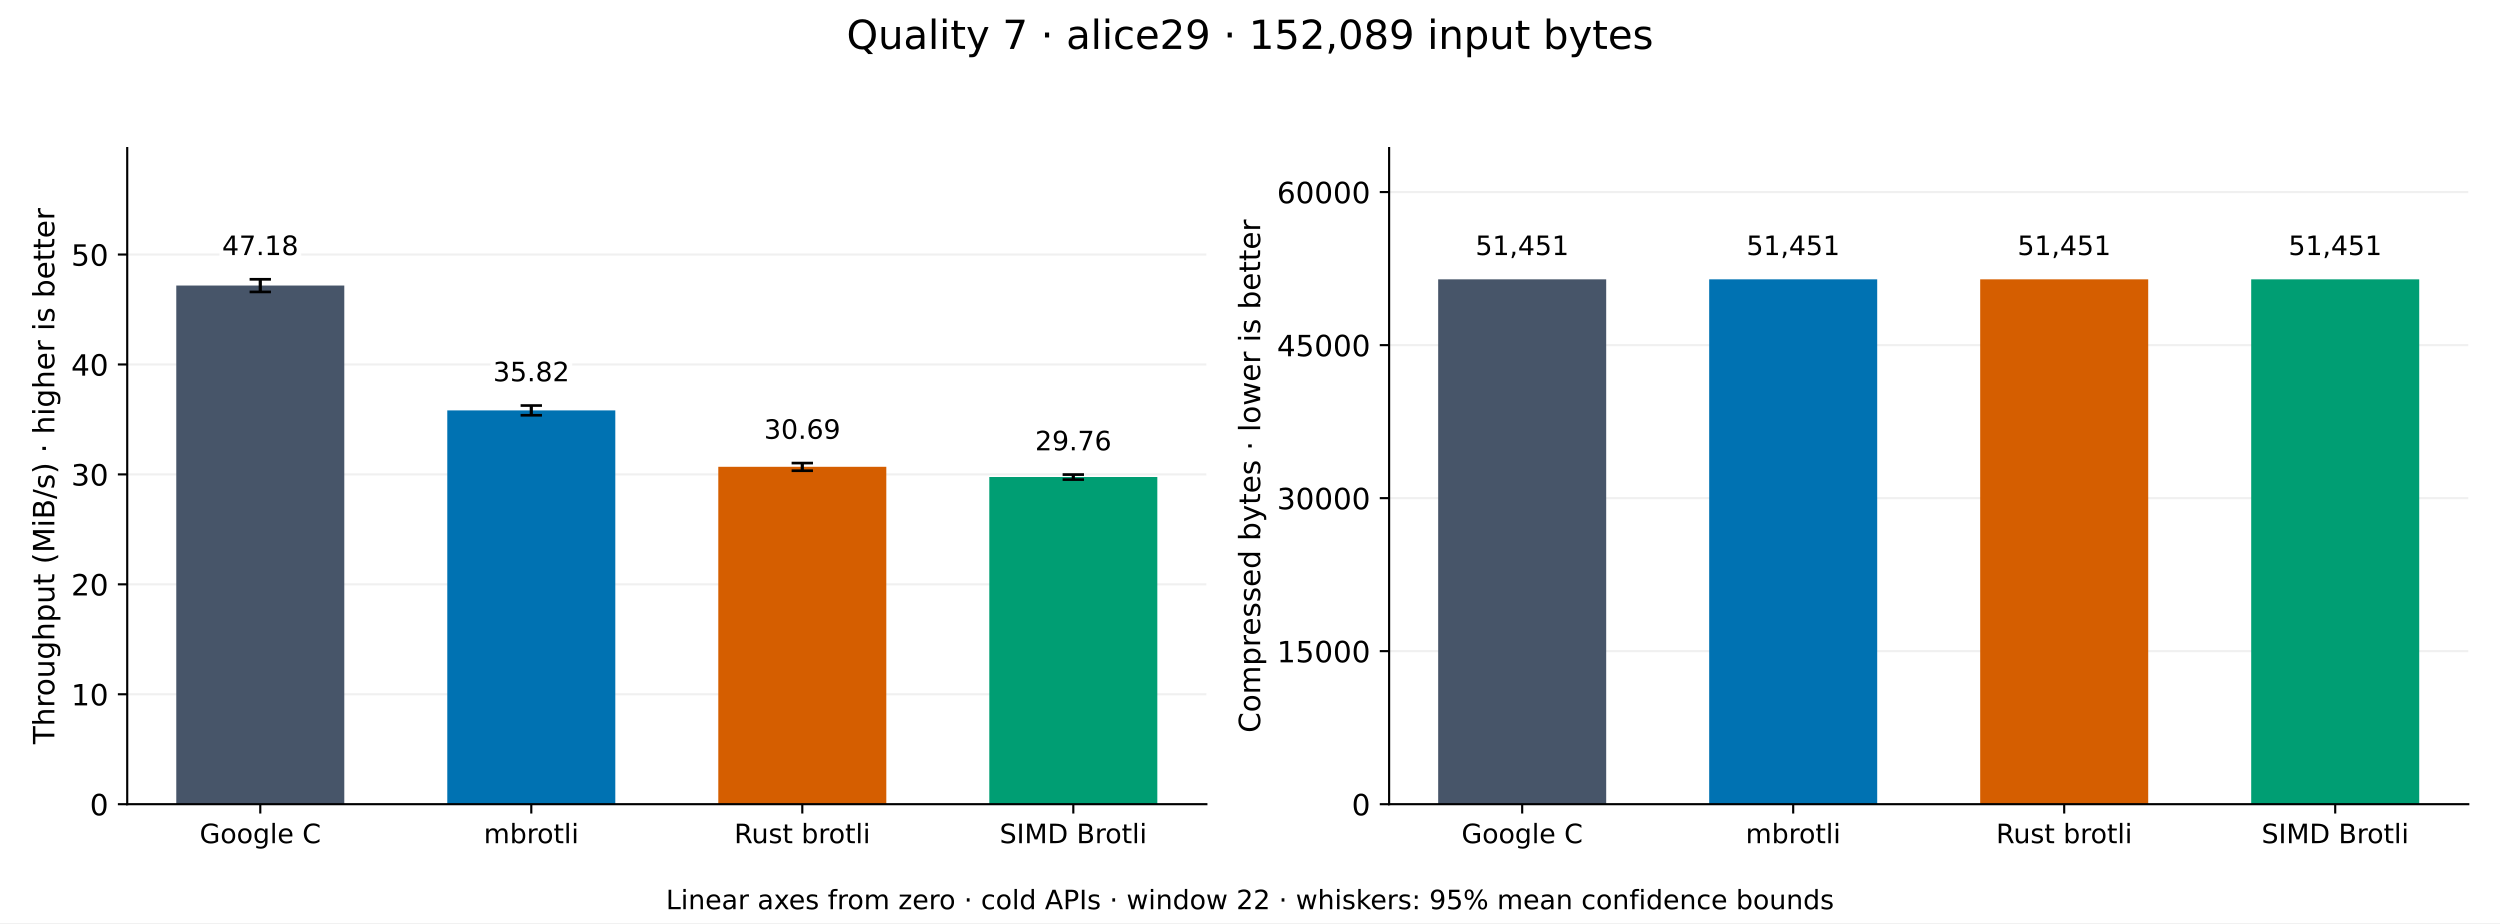
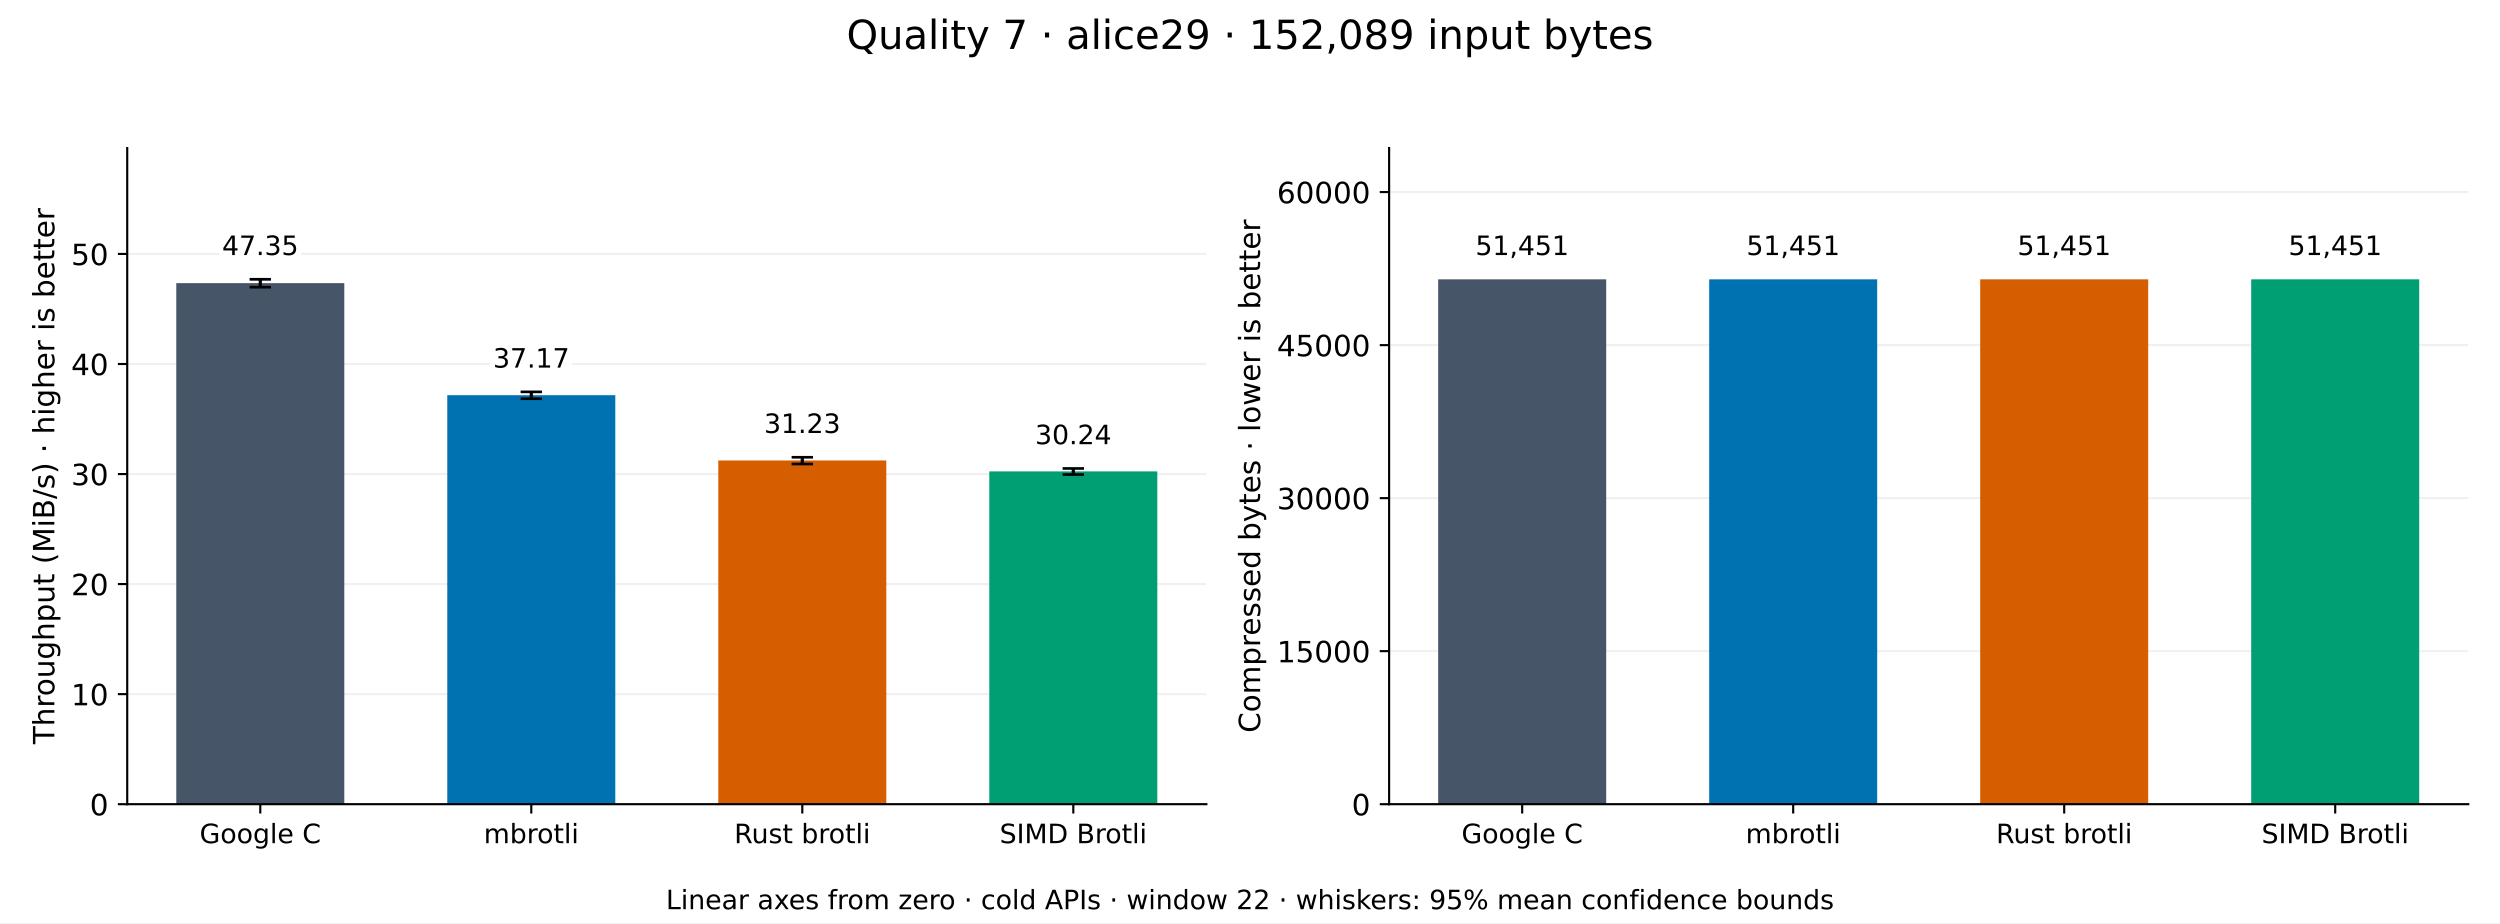
<svg xmlns="http://www.w3.org/2000/svg" xmlns:xlink="http://www.w3.org/1999/xlink" width="936pt" height="345.6pt" viewBox="0 0 936 345.6" version="1.1">
  <defs>
    <style type="text/css">*{stroke-linejoin: round; stroke-linecap: butt}</style>
  </defs>
  <g id="figure_1">
    <g id="patch_1">
      <path d="M 0 345.6 L 936 345.6 L 936 0 L 0 0 z " style="fill: #ffffff" />
    </g>
    <g id="axes_1">
      <g id="patch_2">
        <path d="M 47.63 301.088 L 451.665 301.088 L 451.665 55.44 L 47.63 55.44 z " style="fill: #ffffff" />
      </g>
      <g id="matplotlib.axis_1">
        <g id="xtick_1">
          <g id="line2d_1">
            <defs>
              <path id="m3d63aaa0ea" d="M 0 0 L 0 3.5 " style="stroke: #000000; stroke-width: 0.8" />
            </defs>
            <g>
              <use xlink:href="#m3d63aaa0ea" x="97.449" y="301.088" style="stroke: #000000; stroke-width: 0.8" />
            </g>
          </g>
          <g id="text_1">
            <text style="font-size: 10px; font-family: 'DejaVu Sans', 'Bitstream Vera Sans', 'Computer Modern Sans Serif', 'Lucida Grande', 'Verdana', 'Geneva', 'Lucid', 'Arial', 'Helvetica', 'Avant Garde', sans-serif; text-anchor: middle" x="97.449" y="315.686" transform="rotate(-0 97.44948 315.6864)">Google C</text>
          </g>
        </g>
        <g id="xtick_2">
          <g id="line2d_2">
            <g>
              <use xlink:href="#m3d63aaa0ea" x="198.915" y="301.088" style="stroke: #000000; stroke-width: 0.8" />
            </g>
          </g>
          <g id="text_2">
            <text style="font-size: 10px; font-family: 'DejaVu Sans', 'Bitstream Vera Sans', 'Computer Modern Sans Serif', 'Lucida Grande', 'Verdana', 'Geneva', 'Lucid', 'Arial', 'Helvetica', 'Avant Garde', sans-serif; text-anchor: middle" x="198.915" y="315.686" transform="rotate(-0 198.9148 315.6864)">mbrotli</text>
          </g>
        </g>
        <g id="xtick_3">
          <g id="line2d_3">
            <g>
              <use xlink:href="#m3d63aaa0ea" x="300.38" y="301.088" style="stroke: #000000; stroke-width: 0.8" />
            </g>
          </g>
          <g id="text_3">
            <text style="font-size: 10px; font-family: 'DejaVu Sans', 'Bitstream Vera Sans', 'Computer Modern Sans Serif', 'Lucida Grande', 'Verdana', 'Geneva', 'Lucid', 'Arial', 'Helvetica', 'Avant Garde', sans-serif; text-anchor: middle" x="300.38" y="315.686" transform="rotate(-0 300.3802 315.6864)">Rust brotli</text>
          </g>
        </g>
        <g id="xtick_4">
          <g id="line2d_4">
            <g>
              <use xlink:href="#m3d63aaa0ea" x="401.846" y="301.088" style="stroke: #000000; stroke-width: 0.8" />
            </g>
          </g>
          <g id="text_4">
            <text style="font-size: 10px; font-family: 'DejaVu Sans', 'Bitstream Vera Sans', 'Computer Modern Sans Serif', 'Lucida Grande', 'Verdana', 'Geneva', 'Lucid', 'Arial', 'Helvetica', 'Avant Garde', sans-serif; text-anchor: middle" x="401.846" y="315.686" transform="rotate(-0 401.8455 315.6864)">SIMD Brotli</text>
          </g>
        </g>
      </g>
      <g id="matplotlib.axis_2">
        <g id="ytick_1">
          <g id="line2d_5">
            <path d="M 47.63 301.088 L 451.665 301.088 " clip-path="url(#pebe1f61dfc)" style="fill: none; stroke: #b0b0b0; stroke-opacity: 0.18; stroke-width: 0.8; stroke-linecap: square" />
          </g>
          <g id="line2d_6">
            <defs>
              <path id="mb6c034703b" d="M 0 0 L -3.5 0 " style="stroke: #000000; stroke-width: 0.8" />
            </defs>
            <g>
              <use xlink:href="#mb6c034703b" x="47.63" y="301.088" style="stroke: #000000; stroke-width: 0.8" />
            </g>
          </g>
          <g id="text_5">
            <text style="font-size: 11px; font-family: 'DejaVu Sans', 'Bitstream Vera Sans', 'Computer Modern Sans Serif', 'Lucida Grande', 'Verdana', 'Geneva', 'Lucid', 'Arial', 'Helvetica', 'Avant Garde', sans-serif; text-anchor: end" x="40.63" y="305.267" transform="rotate(-0 40.63 305.2671)">0</text>
          </g>
        </g>
        <g id="ytick_2">
          <g id="line2d_7">
-             <path d="M 47.63 259.931 L 451.665 259.931 " clip-path="url(#pebe1f61dfc)" style="fill: none; stroke: #b0b0b0; stroke-opacity: 0.18; stroke-width: 0.8; stroke-linecap: square" />
+             <path d="M 47.63 259.886 L 451.665 259.886 " clip-path="url(#pebe1f61dfc)" style="fill: none; stroke: #b0b0b0; stroke-opacity: 0.18; stroke-width: 0.8; stroke-linecap: square" />
          </g>
          <g id="line2d_8">
            <g>
-               <use xlink:href="#mb6c034703b" x="47.63" y="259.931" style="stroke: #000000; stroke-width: 0.8" />
+               <use xlink:href="#mb6c034703b" x="47.63" y="259.886" style="stroke: #000000; stroke-width: 0.8" />
            </g>
          </g>
          <g id="text_6">
-             <text style="font-size: 11px; font-family: 'DejaVu Sans', 'Bitstream Vera Sans', 'Computer Modern Sans Serif', 'Lucida Grande', 'Verdana', 'Geneva', 'Lucid', 'Arial', 'Helvetica', 'Avant Garde', sans-serif; text-anchor: end" x="40.63" y="264.11" transform="rotate(-0 40.63 264.1104)">10</text>
+             <text style="font-size: 11px; font-family: 'DejaVu Sans', 'Bitstream Vera Sans', 'Computer Modern Sans Serif', 'Lucida Grande', 'Verdana', 'Geneva', 'Lucid', 'Arial', 'Helvetica', 'Avant Garde', sans-serif; text-anchor: end" x="40.63" y="264.066" transform="rotate(-0 40.63 264.0655)">10</text>
          </g>
        </g>
        <g id="ytick_3">
          <g id="line2d_9">
-             <path d="M 47.63 218.774 L 451.665 218.774 " clip-path="url(#pebe1f61dfc)" style="fill: none; stroke: #b0b0b0; stroke-opacity: 0.18; stroke-width: 0.8; stroke-linecap: square" />
+             <path d="M 47.63 218.685 L 451.665 218.685 " clip-path="url(#pebe1f61dfc)" style="fill: none; stroke: #b0b0b0; stroke-opacity: 0.18; stroke-width: 0.8; stroke-linecap: square" />
          </g>
          <g id="line2d_10">
            <g>
-               <use xlink:href="#mb6c034703b" x="47.63" y="218.774" style="stroke: #000000; stroke-width: 0.8" />
+               <use xlink:href="#mb6c034703b" x="47.63" y="218.685" style="stroke: #000000; stroke-width: 0.8" />
            </g>
          </g>
          <g id="text_7">
-             <text style="font-size: 11px; font-family: 'DejaVu Sans', 'Bitstream Vera Sans', 'Computer Modern Sans Serif', 'Lucida Grande', 'Verdana', 'Geneva', 'Lucid', 'Arial', 'Helvetica', 'Avant Garde', sans-serif; text-anchor: end" x="40.63" y="222.954" transform="rotate(-0 40.63 222.9536)">20</text>
+             <text style="font-size: 11px; font-family: 'DejaVu Sans', 'Bitstream Vera Sans', 'Computer Modern Sans Serif', 'Lucida Grande', 'Verdana', 'Geneva', 'Lucid', 'Arial', 'Helvetica', 'Avant Garde', sans-serif; text-anchor: end" x="40.63" y="222.864" transform="rotate(-0 40.63 222.8639)">20</text>
          </g>
        </g>
        <g id="ytick_4">
          <g id="line2d_11">
-             <path d="M 47.63 177.618 L 451.665 177.618 " clip-path="url(#pebe1f61dfc)" style="fill: none; stroke: #b0b0b0; stroke-opacity: 0.18; stroke-width: 0.8; stroke-linecap: square" />
+             <path d="M 47.63 177.483 L 451.665 177.483 " clip-path="url(#pebe1f61dfc)" style="fill: none; stroke: #b0b0b0; stroke-opacity: 0.18; stroke-width: 0.8; stroke-linecap: square" />
          </g>
          <g id="line2d_12">
            <g>
-               <use xlink:href="#mb6c034703b" x="47.63" y="177.618" style="stroke: #000000; stroke-width: 0.8" />
+               <use xlink:href="#mb6c034703b" x="47.63" y="177.483" style="stroke: #000000; stroke-width: 0.8" />
            </g>
          </g>
          <g id="text_8">
-             <text style="font-size: 11px; font-family: 'DejaVu Sans', 'Bitstream Vera Sans', 'Computer Modern Sans Serif', 'Lucida Grande', 'Verdana', 'Geneva', 'Lucid', 'Arial', 'Helvetica', 'Avant Garde', sans-serif; text-anchor: end" x="40.63" y="181.797" transform="rotate(-0 40.63 181.7968)">30</text>
+             <text style="font-size: 11px; font-family: 'DejaVu Sans', 'Bitstream Vera Sans', 'Computer Modern Sans Serif', 'Lucida Grande', 'Verdana', 'Geneva', 'Lucid', 'Arial', 'Helvetica', 'Avant Garde', sans-serif; text-anchor: end" x="40.63" y="181.662" transform="rotate(-0 40.63 181.6623)">30</text>
          </g>
        </g>
        <g id="ytick_5">
          <g id="line2d_13">
-             <path d="M 47.63 136.461 L 451.665 136.461 " clip-path="url(#pebe1f61dfc)" style="fill: none; stroke: #b0b0b0; stroke-opacity: 0.18; stroke-width: 0.8; stroke-linecap: square" />
+             <path d="M 47.63 136.282 L 451.665 136.282 " clip-path="url(#pebe1f61dfc)" style="fill: none; stroke: #b0b0b0; stroke-opacity: 0.18; stroke-width: 0.8; stroke-linecap: square" />
          </g>
          <g id="line2d_14">
            <g>
-               <use xlink:href="#mb6c034703b" x="47.63" y="136.461" style="stroke: #000000; stroke-width: 0.8" />
+               <use xlink:href="#mb6c034703b" x="47.63" y="136.282" style="stroke: #000000; stroke-width: 0.8" />
            </g>
          </g>
          <g id="text_9">
-             <text style="font-size: 11px; font-family: 'DejaVu Sans', 'Bitstream Vera Sans', 'Computer Modern Sans Serif', 'Lucida Grande', 'Verdana', 'Geneva', 'Lucid', 'Arial', 'Helvetica', 'Avant Garde', sans-serif; text-anchor: end" x="40.63" y="140.64" transform="rotate(-0 40.63 140.6401)">40</text>
+             <text style="font-size: 11px; font-family: 'DejaVu Sans', 'Bitstream Vera Sans', 'Computer Modern Sans Serif', 'Lucida Grande', 'Verdana', 'Geneva', 'Lucid', 'Arial', 'Helvetica', 'Avant Garde', sans-serif; text-anchor: end" x="40.63" y="140.461" transform="rotate(-0 40.63 140.4607)">40</text>
          </g>
        </g>
        <g id="ytick_6">
          <g id="line2d_15">
-             <path d="M 47.63 95.304 L 451.665 95.304 " clip-path="url(#pebe1f61dfc)" style="fill: none; stroke: #b0b0b0; stroke-opacity: 0.18; stroke-width: 0.8; stroke-linecap: square" />
+             <path d="M 47.63 95.08 L 451.665 95.08 " clip-path="url(#pebe1f61dfc)" style="fill: none; stroke: #b0b0b0; stroke-opacity: 0.18; stroke-width: 0.8; stroke-linecap: square" />
          </g>
          <g id="line2d_16">
            <g>
-               <use xlink:href="#mb6c034703b" x="47.63" y="95.304" style="stroke: #000000; stroke-width: 0.8" />
+               <use xlink:href="#mb6c034703b" x="47.63" y="95.08" style="stroke: #000000; stroke-width: 0.8" />
            </g>
          </g>
          <g id="text_10">
-             <text style="font-size: 11px; font-family: 'DejaVu Sans', 'Bitstream Vera Sans', 'Computer Modern Sans Serif', 'Lucida Grande', 'Verdana', 'Geneva', 'Lucid', 'Arial', 'Helvetica', 'Avant Garde', sans-serif; text-anchor: end" x="40.63" y="99.483" transform="rotate(-0 40.63 99.48331)">50</text>
+             <text style="font-size: 11px; font-family: 'DejaVu Sans', 'Bitstream Vera Sans', 'Computer Modern Sans Serif', 'Lucida Grande', 'Verdana', 'Geneva', 'Lucid', 'Arial', 'Helvetica', 'Avant Garde', sans-serif; text-anchor: end" x="40.63" y="99.259" transform="rotate(-0 40.63 99.25906)">50</text>
          </g>
        </g>
        <g id="text_11">
          <text style="font-size: 11px; font-family: 'DejaVu Sans', 'Bitstream Vera Sans', 'Computer Modern Sans Serif', 'Lucida Grande', 'Verdana', 'Geneva', 'Lucid', 'Arial', 'Helvetica', 'Avant Garde', sans-serif; text-anchor: middle" x="20.345" y="178.264" transform="rotate(-90 20.34484 178.264)">Throughput (MiB/s) · higher is better</text>
        </g>
      </g>
      <g id="patch_3">
-         <path d="M 65.995 301.088 L 128.904 301.088 L 128.904 106.894 L 65.995 106.894 z " clip-path="url(#pebe1f61dfc)" style="fill: #475569" />
+         <path d="M 65.995 301.088 L 128.904 301.088 L 128.904 106 L 65.995 106 z " clip-path="url(#pebe1f61dfc)" style="fill: #475569" />
      </g>
      <g id="patch_4">
-         <path d="M 167.461 301.088 L 230.369 301.088 L 230.369 153.654 L 167.461 153.654 z " clip-path="url(#pebe1f61dfc)" style="fill: #0072b2" />
+         <path d="M 167.461 301.088 L 230.369 301.088 L 230.369 147.955 L 167.461 147.955 z " clip-path="url(#pebe1f61dfc)" style="fill: #0072b2" />
      </g>
      <g id="patch_5">
-         <path d="M 268.926 301.088 L 331.834 301.088 L 331.834 174.779 L 268.926 174.779 z " clip-path="url(#pebe1f61dfc)" style="fill: #d55e00" />
+         <path d="M 268.926 301.088 L 331.834 301.088 L 331.834 172.41 L 268.926 172.41 z " clip-path="url(#pebe1f61dfc)" style="fill: #d55e00" />
      </g>
      <g id="patch_6">
-         <path d="M 370.391 301.088 L 433.3 301.088 L 433.3 178.593 L 370.391 178.593 z " clip-path="url(#pebe1f61dfc)" style="fill: #009e73" />
+         <path d="M 370.391 301.088 L 433.3 301.088 L 433.3 176.504 L 370.391 176.504 z " clip-path="url(#pebe1f61dfc)" style="fill: #009e73" />
      </g>
      <g id="LineCollection_1">
-         <path d="M 97.449 109.301 L 97.449 104.57 " clip-path="url(#pebe1f61dfc)" style="fill: none; stroke: #000000; stroke-width: 1.2" />
-         <path d="M 198.915 155.484 L 198.915 151.835 " clip-path="url(#pebe1f61dfc)" style="fill: none; stroke: #000000; stroke-width: 1.2" />
-         <path d="M 300.38 176.244 L 300.38 173.367 " clip-path="url(#pebe1f61dfc)" style="fill: none; stroke: #000000; stroke-width: 1.2" />
-         <path d="M 401.846 179.56 L 401.846 177.677 " clip-path="url(#pebe1f61dfc)" style="fill: none; stroke: #000000; stroke-width: 1.2" />
+         <path d="M 97.449 107.539 L 97.449 104.57 " clip-path="url(#pebe1f61dfc)" style="fill: none; stroke: #000000; stroke-width: 1.2" />
+         <path d="M 198.915 149.297 L 198.915 146.721 " clip-path="url(#pebe1f61dfc)" style="fill: none; stroke: #000000; stroke-width: 1.2" />
+         <path d="M 300.38 173.711 L 300.38 171.19 " clip-path="url(#pebe1f61dfc)" style="fill: none; stroke: #000000; stroke-width: 1.2" />
+         <path d="M 401.846 177.674 L 401.846 175.388 " clip-path="url(#pebe1f61dfc)" style="fill: none; stroke: #000000; stroke-width: 1.2" />
      </g>
      <g id="line2d_17">
        <defs>
          <path id="ma4d3aa00d3" d="M 4 0 L -4 -0 " style="stroke: #000000" />
        </defs>
        <g clip-path="url(#pebe1f61dfc)">
-           <use xlink:href="#ma4d3aa00d3" x="97.449" y="109.301" style="fill: #1f77b4; stroke: #000000" />
-           <use xlink:href="#ma4d3aa00d3" x="198.915" y="155.484" style="fill: #1f77b4; stroke: #000000" />
-           <use xlink:href="#ma4d3aa00d3" x="300.38" y="176.244" style="fill: #1f77b4; stroke: #000000" />
-           <use xlink:href="#ma4d3aa00d3" x="401.846" y="179.56" style="fill: #1f77b4; stroke: #000000" />
+           <use xlink:href="#ma4d3aa00d3" x="97.449" y="107.539" style="fill: #1f77b4; stroke: #000000" />
+           <use xlink:href="#ma4d3aa00d3" x="198.915" y="149.297" style="fill: #1f77b4; stroke: #000000" />
+           <use xlink:href="#ma4d3aa00d3" x="300.38" y="173.711" style="fill: #1f77b4; stroke: #000000" />
+           <use xlink:href="#ma4d3aa00d3" x="401.846" y="177.674" style="fill: #1f77b4; stroke: #000000" />
        </g>
      </g>
      <g id="line2d_18">
        <g clip-path="url(#pebe1f61dfc)">
          <use xlink:href="#ma4d3aa00d3" x="97.449" y="104.57" style="fill: #1f77b4; stroke: #000000" />
-           <use xlink:href="#ma4d3aa00d3" x="198.915" y="151.835" style="fill: #1f77b4; stroke: #000000" />
-           <use xlink:href="#ma4d3aa00d3" x="300.38" y="173.367" style="fill: #1f77b4; stroke: #000000" />
-           <use xlink:href="#ma4d3aa00d3" x="401.846" y="177.677" style="fill: #1f77b4; stroke: #000000" />
+           <use xlink:href="#ma4d3aa00d3" x="198.915" y="146.721" style="fill: #1f77b4; stroke: #000000" />
+           <use xlink:href="#ma4d3aa00d3" x="300.38" y="171.19" style="fill: #1f77b4; stroke: #000000" />
+           <use xlink:href="#ma4d3aa00d3" x="401.846" y="175.388" style="fill: #1f77b4; stroke: #000000" />
        </g>
      </g>
      <g id="patch_7">
        <path d="M 47.63 301.088 L 47.63 55.44 " style="fill: none; stroke: #000000; stroke-width: 0.8; stroke-linejoin: miter; stroke-linecap: square" />
      </g>
      <g id="patch_8">
        <path d="M 47.63 301.088 L 451.665 301.088 " style="fill: none; stroke: #000000; stroke-width: 0.8; stroke-linejoin: miter; stroke-linecap: square" />
      </g>
      <g id="text_12">
        <g id="patch_9">
          <path d="M 82.135 98.57 L 112.764 98.57 L 112.764 86.891 L 82.135 86.891 z " style="fill: #ffffff; opacity: 0.9" />
        </g>
-         <text style="font-size: 10px; font-family: 'DejaVu Sans', 'Bitstream Vera Sans', 'Computer Modern Sans Serif', 'Lucida Grande', 'Verdana', 'Geneva', 'Lucid', 'Arial', 'Helvetica', 'Avant Garde', sans-serif; text-anchor: middle" x="97.449" y="95.49" transform="rotate(-0 97.44948 95.48991)">47.18</text>
+         <text style="font-size: 10px; font-family: 'DejaVu Sans', 'Bitstream Vera Sans', 'Computer Modern Sans Serif', 'Lucida Grande', 'Verdana', 'Geneva', 'Lucid', 'Arial', 'Helvetica', 'Avant Garde', sans-serif; text-anchor: middle" x="97.449" y="95.49" transform="rotate(-0 97.44948 95.48991)">47.35</text>
      </g>
      <g id="text_13">
        <g id="patch_10">
-           <path d="M 183.601 145.835 L 214.229 145.835 L 214.229 134.157 L 183.601 134.157 z " style="fill: #ffffff; opacity: 0.9" />
-         </g>
-         <text style="font-size: 10px; font-family: 'DejaVu Sans', 'Bitstream Vera Sans', 'Computer Modern Sans Serif', 'Lucida Grande', 'Verdana', 'Geneva', 'Lucid', 'Arial', 'Helvetica', 'Avant Garde', sans-serif; text-anchor: middle" x="198.915" y="142.756" transform="rotate(-0 198.9148 142.7555)">35.82</text>
+           <path d="M 183.601 140.721 L 214.229 140.721 L 214.229 129.042 L 183.601 129.042 z " style="fill: #ffffff; opacity: 0.9" />
+         </g>
+         <text style="font-size: 10px; font-family: 'DejaVu Sans', 'Bitstream Vera Sans', 'Computer Modern Sans Serif', 'Lucida Grande', 'Verdana', 'Geneva', 'Lucid', 'Arial', 'Helvetica', 'Avant Garde', sans-serif; text-anchor: middle" x="198.915" y="137.641" transform="rotate(-0 198.9148 137.6408)">37.17</text>
      </g>
      <g id="text_14">
        <g id="patch_11">
-           <path d="M 285.066 167.367 L 315.694 167.367 L 315.694 155.688 L 285.066 155.688 z " style="fill: #ffffff; opacity: 0.9" />
-         </g>
-         <text style="font-size: 10px; font-family: 'DejaVu Sans', 'Bitstream Vera Sans', 'Computer Modern Sans Serif', 'Lucida Grande', 'Verdana', 'Geneva', 'Lucid', 'Arial', 'Helvetica', 'Avant Garde', sans-serif; text-anchor: middle" x="300.38" y="164.287" transform="rotate(-0 300.3802 164.2869)">30.69</text>
+           <path d="M 285.066 165.19 L 315.694 165.19 L 315.694 153.512 L 285.066 153.512 z " style="fill: #ffffff; opacity: 0.9" />
+         </g>
+         <text style="font-size: 10px; font-family: 'DejaVu Sans', 'Bitstream Vera Sans', 'Computer Modern Sans Serif', 'Lucida Grande', 'Verdana', 'Geneva', 'Lucid', 'Arial', 'Helvetica', 'Avant Garde', sans-serif; text-anchor: middle" x="300.38" y="162.11" transform="rotate(-0 300.3802 162.1101)">31.23</text>
      </g>
      <g id="text_15">
        <g id="patch_12">
-           <path d="M 386.531 171.677 L 417.16 171.677 L 417.16 159.998 L 386.531 159.998 z " style="fill: #ffffff; opacity: 0.9" />
-         </g>
-         <text style="font-size: 10px; font-family: 'DejaVu Sans', 'Bitstream Vera Sans', 'Computer Modern Sans Serif', 'Lucida Grande', 'Verdana', 'Geneva', 'Lucid', 'Arial', 'Helvetica', 'Avant Garde', sans-serif; text-anchor: middle" x="401.846" y="168.597" transform="rotate(-0 401.8455 168.5969)">29.76</text>
+           <path d="M 386.531 169.388 L 417.16 169.388 L 417.16 157.71 L 386.531 157.71 z " style="fill: #ffffff; opacity: 0.9" />
+         </g>
+         <text style="font-size: 10px; font-family: 'DejaVu Sans', 'Bitstream Vera Sans', 'Computer Modern Sans Serif', 'Lucida Grande', 'Verdana', 'Geneva', 'Lucid', 'Arial', 'Helvetica', 'Avant Garde', sans-serif; text-anchor: middle" x="401.846" y="166.308" transform="rotate(-0 401.8455 166.3082)">30.24</text>
      </g>
    </g>
    <g id="axes_2">
      <g id="patch_13">
        <path d="M 520.085 301.088 L 924.12 301.088 L 924.12 55.44 L 520.085 55.44 z " style="fill: #ffffff" />
      </g>
      <g id="matplotlib.axis_3">
        <g id="xtick_5">
          <g id="line2d_19">
            <g>
              <use xlink:href="#m3d63aaa0ea" x="569.904" y="301.088" style="stroke: #000000; stroke-width: 0.8" />
            </g>
          </g>
          <g id="text_16">
            <text style="font-size: 10px; font-family: 'DejaVu Sans', 'Bitstream Vera Sans', 'Computer Modern Sans Serif', 'Lucida Grande', 'Verdana', 'Geneva', 'Lucid', 'Arial', 'Helvetica', 'Avant Garde', sans-serif; text-anchor: middle" x="569.904" y="315.686" transform="rotate(-0 569.9045 315.6864)">Google C</text>
          </g>
        </g>
        <g id="xtick_6">
          <g id="line2d_20">
            <g>
              <use xlink:href="#m3d63aaa0ea" x="671.37" y="301.088" style="stroke: #000000; stroke-width: 0.8" />
            </g>
          </g>
          <g id="text_17">
            <text style="font-size: 10px; font-family: 'DejaVu Sans', 'Bitstream Vera Sans', 'Computer Modern Sans Serif', 'Lucida Grande', 'Verdana', 'Geneva', 'Lucid', 'Arial', 'Helvetica', 'Avant Garde', sans-serif; text-anchor: middle" x="671.37" y="315.686" transform="rotate(-0 671.3698 315.6864)">mbrotli</text>
          </g>
        </g>
        <g id="xtick_7">
          <g id="line2d_21">
            <g>
              <use xlink:href="#m3d63aaa0ea" x="772.835" y="301.088" style="stroke: #000000; stroke-width: 0.8" />
            </g>
          </g>
          <g id="text_18">
            <text style="font-size: 10px; font-family: 'DejaVu Sans', 'Bitstream Vera Sans', 'Computer Modern Sans Serif', 'Lucida Grande', 'Verdana', 'Geneva', 'Lucid', 'Arial', 'Helvetica', 'Avant Garde', sans-serif; text-anchor: middle" x="772.835" y="315.686" transform="rotate(-0 772.8352 315.6864)">Rust brotli</text>
          </g>
        </g>
        <g id="xtick_8">
          <g id="line2d_22">
            <g>
              <use xlink:href="#m3d63aaa0ea" x="874.301" y="301.088" style="stroke: #000000; stroke-width: 0.8" />
            </g>
          </g>
          <g id="text_19">
            <text style="font-size: 10px; font-family: 'DejaVu Sans', 'Bitstream Vera Sans', 'Computer Modern Sans Serif', 'Lucida Grande', 'Verdana', 'Geneva', 'Lucid', 'Arial', 'Helvetica', 'Avant Garde', sans-serif; text-anchor: middle" x="874.301" y="315.686" transform="rotate(-0 874.3005 315.6864)">SIMD Brotli</text>
          </g>
        </g>
      </g>
      <g id="matplotlib.axis_4">
        <g id="ytick_7">
          <g id="line2d_23">
            <path d="M 520.085 301.088 L 924.12 301.088 " clip-path="url(#p8911645967)" style="fill: none; stroke: #b0b0b0; stroke-opacity: 0.18; stroke-width: 0.8; stroke-linecap: square" />
          </g>
          <g id="line2d_24">
            <g>
              <use xlink:href="#mb6c034703b" x="520.085" y="301.088" style="stroke: #000000; stroke-width: 0.8" />
            </g>
          </g>
          <g id="text_20">
            <text style="font-size: 11px; font-family: 'DejaVu Sans', 'Bitstream Vera Sans', 'Computer Modern Sans Serif', 'Lucida Grande', 'Verdana', 'Geneva', 'Lucid', 'Arial', 'Helvetica', 'Avant Garde', sans-serif; text-anchor: end" x="513.085" y="305.267" transform="rotate(-0 513.085 305.2671)">0</text>
          </g>
        </g>
        <g id="ytick_8">
          <g id="line2d_25">
            <path d="M 520.085 243.795 L 924.12 243.795 " clip-path="url(#p8911645967)" style="fill: none; stroke: #b0b0b0; stroke-opacity: 0.18; stroke-width: 0.8; stroke-linecap: square" />
          </g>
          <g id="line2d_26">
            <g>
              <use xlink:href="#mb6c034703b" x="520.085" y="243.795" style="stroke: #000000; stroke-width: 0.8" />
            </g>
          </g>
          <g id="text_21">
            <text style="font-size: 11px; font-family: 'DejaVu Sans', 'Bitstream Vera Sans', 'Computer Modern Sans Serif', 'Lucida Grande', 'Verdana', 'Geneva', 'Lucid', 'Arial', 'Helvetica', 'Avant Garde', sans-serif; text-anchor: end" x="513.085" y="247.974" transform="rotate(-0 513.085 247.9743)">15000</text>
          </g>
        </g>
        <g id="ytick_9">
          <g id="line2d_27">
            <path d="M 520.085 186.502 L 924.12 186.502 " clip-path="url(#p8911645967)" style="fill: none; stroke: #b0b0b0; stroke-opacity: 0.18; stroke-width: 0.8; stroke-linecap: square" />
          </g>
          <g id="line2d_28">
            <g>
              <use xlink:href="#mb6c034703b" x="520.085" y="186.502" style="stroke: #000000; stroke-width: 0.8" />
            </g>
          </g>
          <g id="text_22">
            <text style="font-size: 11px; font-family: 'DejaVu Sans', 'Bitstream Vera Sans', 'Computer Modern Sans Serif', 'Lucida Grande', 'Verdana', 'Geneva', 'Lucid', 'Arial', 'Helvetica', 'Avant Garde', sans-serif; text-anchor: end" x="513.085" y="190.681" transform="rotate(-0 513.085 190.6814)">30000</text>
          </g>
        </g>
        <g id="ytick_10">
          <g id="line2d_29">
            <path d="M 520.085 129.209 L 924.12 129.209 " clip-path="url(#p8911645967)" style="fill: none; stroke: #b0b0b0; stroke-opacity: 0.18; stroke-width: 0.8; stroke-linecap: square" />
          </g>
          <g id="line2d_30">
            <g>
              <use xlink:href="#mb6c034703b" x="520.085" y="129.209" style="stroke: #000000; stroke-width: 0.8" />
            </g>
          </g>
          <g id="text_23">
            <text style="font-size: 11px; font-family: 'DejaVu Sans', 'Bitstream Vera Sans', 'Computer Modern Sans Serif', 'Lucida Grande', 'Verdana', 'Geneva', 'Lucid', 'Arial', 'Helvetica', 'Avant Garde', sans-serif; text-anchor: end" x="513.085" y="133.388" transform="rotate(-0 513.085 133.3885)">45000</text>
          </g>
        </g>
        <g id="ytick_11">
          <g id="line2d_31">
            <path d="M 520.085 71.916 L 924.12 71.916 " clip-path="url(#p8911645967)" style="fill: none; stroke: #b0b0b0; stroke-opacity: 0.18; stroke-width: 0.8; stroke-linecap: square" />
          </g>
          <g id="line2d_32">
            <g>
              <use xlink:href="#mb6c034703b" x="520.085" y="71.916" style="stroke: #000000; stroke-width: 0.8" />
            </g>
          </g>
          <g id="text_24">
            <text style="font-size: 11px; font-family: 'DejaVu Sans', 'Bitstream Vera Sans', 'Computer Modern Sans Serif', 'Lucida Grande', 'Verdana', 'Geneva', 'Lucid', 'Arial', 'Helvetica', 'Avant Garde', sans-serif; text-anchor: end" x="513.085" y="76.096" transform="rotate(-0 513.085 76.09562)">60000</text>
          </g>
        </g>
        <g id="text_25">
          <text style="font-size: 11px; font-family: 'DejaVu Sans', 'Bitstream Vera Sans', 'Computer Modern Sans Serif', 'Lucida Grande', 'Verdana', 'Geneva', 'Lucid', 'Arial', 'Helvetica', 'Avant Garde', sans-serif; text-anchor: middle" x="471.804" y="178.264" transform="rotate(-90 471.8036 178.264)">Compressed bytes · lower is better</text>
        </g>
      </g>
      <g id="patch_14">
        <path d="M 538.45 301.088 L 601.359 301.088 L 601.359 104.57 L 538.45 104.57 z " clip-path="url(#p8911645967)" style="fill: #475569" />
      </g>
      <g id="patch_15">
        <path d="M 639.916 301.088 L 702.824 301.088 L 702.824 104.57 L 639.916 104.57 z " clip-path="url(#p8911645967)" style="fill: #0072b2" />
      </g>
      <g id="patch_16">
        <path d="M 741.381 301.088 L 804.289 301.088 L 804.289 104.57 L 741.381 104.57 z " clip-path="url(#p8911645967)" style="fill: #d55e00" />
      </g>
      <g id="patch_17">
        <path d="M 842.846 301.088 L 905.755 301.088 L 905.755 104.57 L 842.846 104.57 z " clip-path="url(#p8911645967)" style="fill: #009e73" />
      </g>
      <g id="patch_18">
        <path d="M 520.085 301.088 L 520.085 55.44 " style="fill: none; stroke: #000000; stroke-width: 0.8; stroke-linejoin: miter; stroke-linecap: square" />
      </g>
      <g id="patch_19">
        <path d="M 520.085 301.088 L 924.12 301.088 " style="fill: none; stroke: #000000; stroke-width: 0.8; stroke-linejoin: miter; stroke-linecap: square" />
      </g>
      <g id="text_26">
        <g id="patch_20">
          <path d="M 551.409 98.57 L 588.4 98.57 L 588.4 86.891 L 551.409 86.891 z " style="fill: #ffffff; opacity: 0.9" />
        </g>
        <text style="font-size: 10px; font-family: 'DejaVu Sans', 'Bitstream Vera Sans', 'Computer Modern Sans Serif', 'Lucida Grande', 'Verdana', 'Geneva', 'Lucid', 'Arial', 'Helvetica', 'Avant Garde', sans-serif; text-anchor: middle" x="569.904" y="95.49" transform="rotate(-0 569.9045 95.48991)">51,451</text>
      </g>
      <g id="text_27">
        <g id="patch_21">
          <path d="M 652.875 98.57 L 689.865 98.57 L 689.865 86.891 L 652.875 86.891 z " style="fill: #ffffff; opacity: 0.9" />
        </g>
        <text style="font-size: 10px; font-family: 'DejaVu Sans', 'Bitstream Vera Sans', 'Computer Modern Sans Serif', 'Lucida Grande', 'Verdana', 'Geneva', 'Lucid', 'Arial', 'Helvetica', 'Avant Garde', sans-serif; text-anchor: middle" x="671.37" y="95.49" transform="rotate(-0 671.3698 95.48991)">51,451</text>
      </g>
      <g id="text_28">
        <g id="patch_22">
          <path d="M 754.34 98.57 L 791.33 98.57 L 791.33 86.891 L 754.34 86.891 z " style="fill: #ffffff; opacity: 0.9" />
        </g>
        <text style="font-size: 10px; font-family: 'DejaVu Sans', 'Bitstream Vera Sans', 'Computer Modern Sans Serif', 'Lucida Grande', 'Verdana', 'Geneva', 'Lucid', 'Arial', 'Helvetica', 'Avant Garde', sans-serif; text-anchor: middle" x="772.835" y="95.49" transform="rotate(-0 772.8352 95.48991)">51,451</text>
      </g>
      <g id="text_29">
        <g id="patch_23">
          <path d="M 855.805 98.57 L 892.796 98.57 L 892.796 86.891 L 855.805 86.891 z " style="fill: #ffffff; opacity: 0.9" />
        </g>
        <text style="font-size: 10px; font-family: 'DejaVu Sans', 'Bitstream Vera Sans', 'Computer Modern Sans Serif', 'Lucida Grande', 'Verdana', 'Geneva', 'Lucid', 'Arial', 'Helvetica', 'Avant Garde', sans-serif; text-anchor: middle" x="874.301" y="95.49" transform="rotate(-0 874.3005 95.48991)">51,451</text>
      </g>
    </g>
    <g id="text_30">
      <text style="font-size: 15px; font-family: 'DejaVu Sans', 'Bitstream Vera Sans', 'Computer Modern Sans Serif', 'Lucida Grande', 'Verdana', 'Geneva', 'Lucid', 'Arial', 'Helvetica', 'Avant Garde', sans-serif; text-anchor: middle" x="468" y="18.31" transform="rotate(-0 468 18.30966)">Quality 7 · alice29 · 152,089 input bytes</text>
    </g>
    <g id="text_31">
      <text style="font-size: 10px; font-family: 'DejaVu Sans', 'Bitstream Vera Sans', 'Computer Modern Sans Serif', 'Lucida Grande', 'Verdana', 'Geneva', 'Lucid', 'Arial', 'Helvetica', 'Avant Garde', sans-serif; text-anchor: middle" x="468" y="340.416" transform="rotate(-0 468 340.416)">Linear axes from zero · cold APIs · window 22 · whiskers: 95% mean confidence bounds</text>
    </g>
  </g>
  <defs>
    <clipPath id="pebe1f61dfc">
      <rect x="47.63" y="55.44" width="404.035" height="245.648" />
    </clipPath>
    <clipPath id="p8911645967">
      <rect x="520.085" y="55.44" width="404.035" height="245.648" />
    </clipPath>
  </defs>
</svg>
